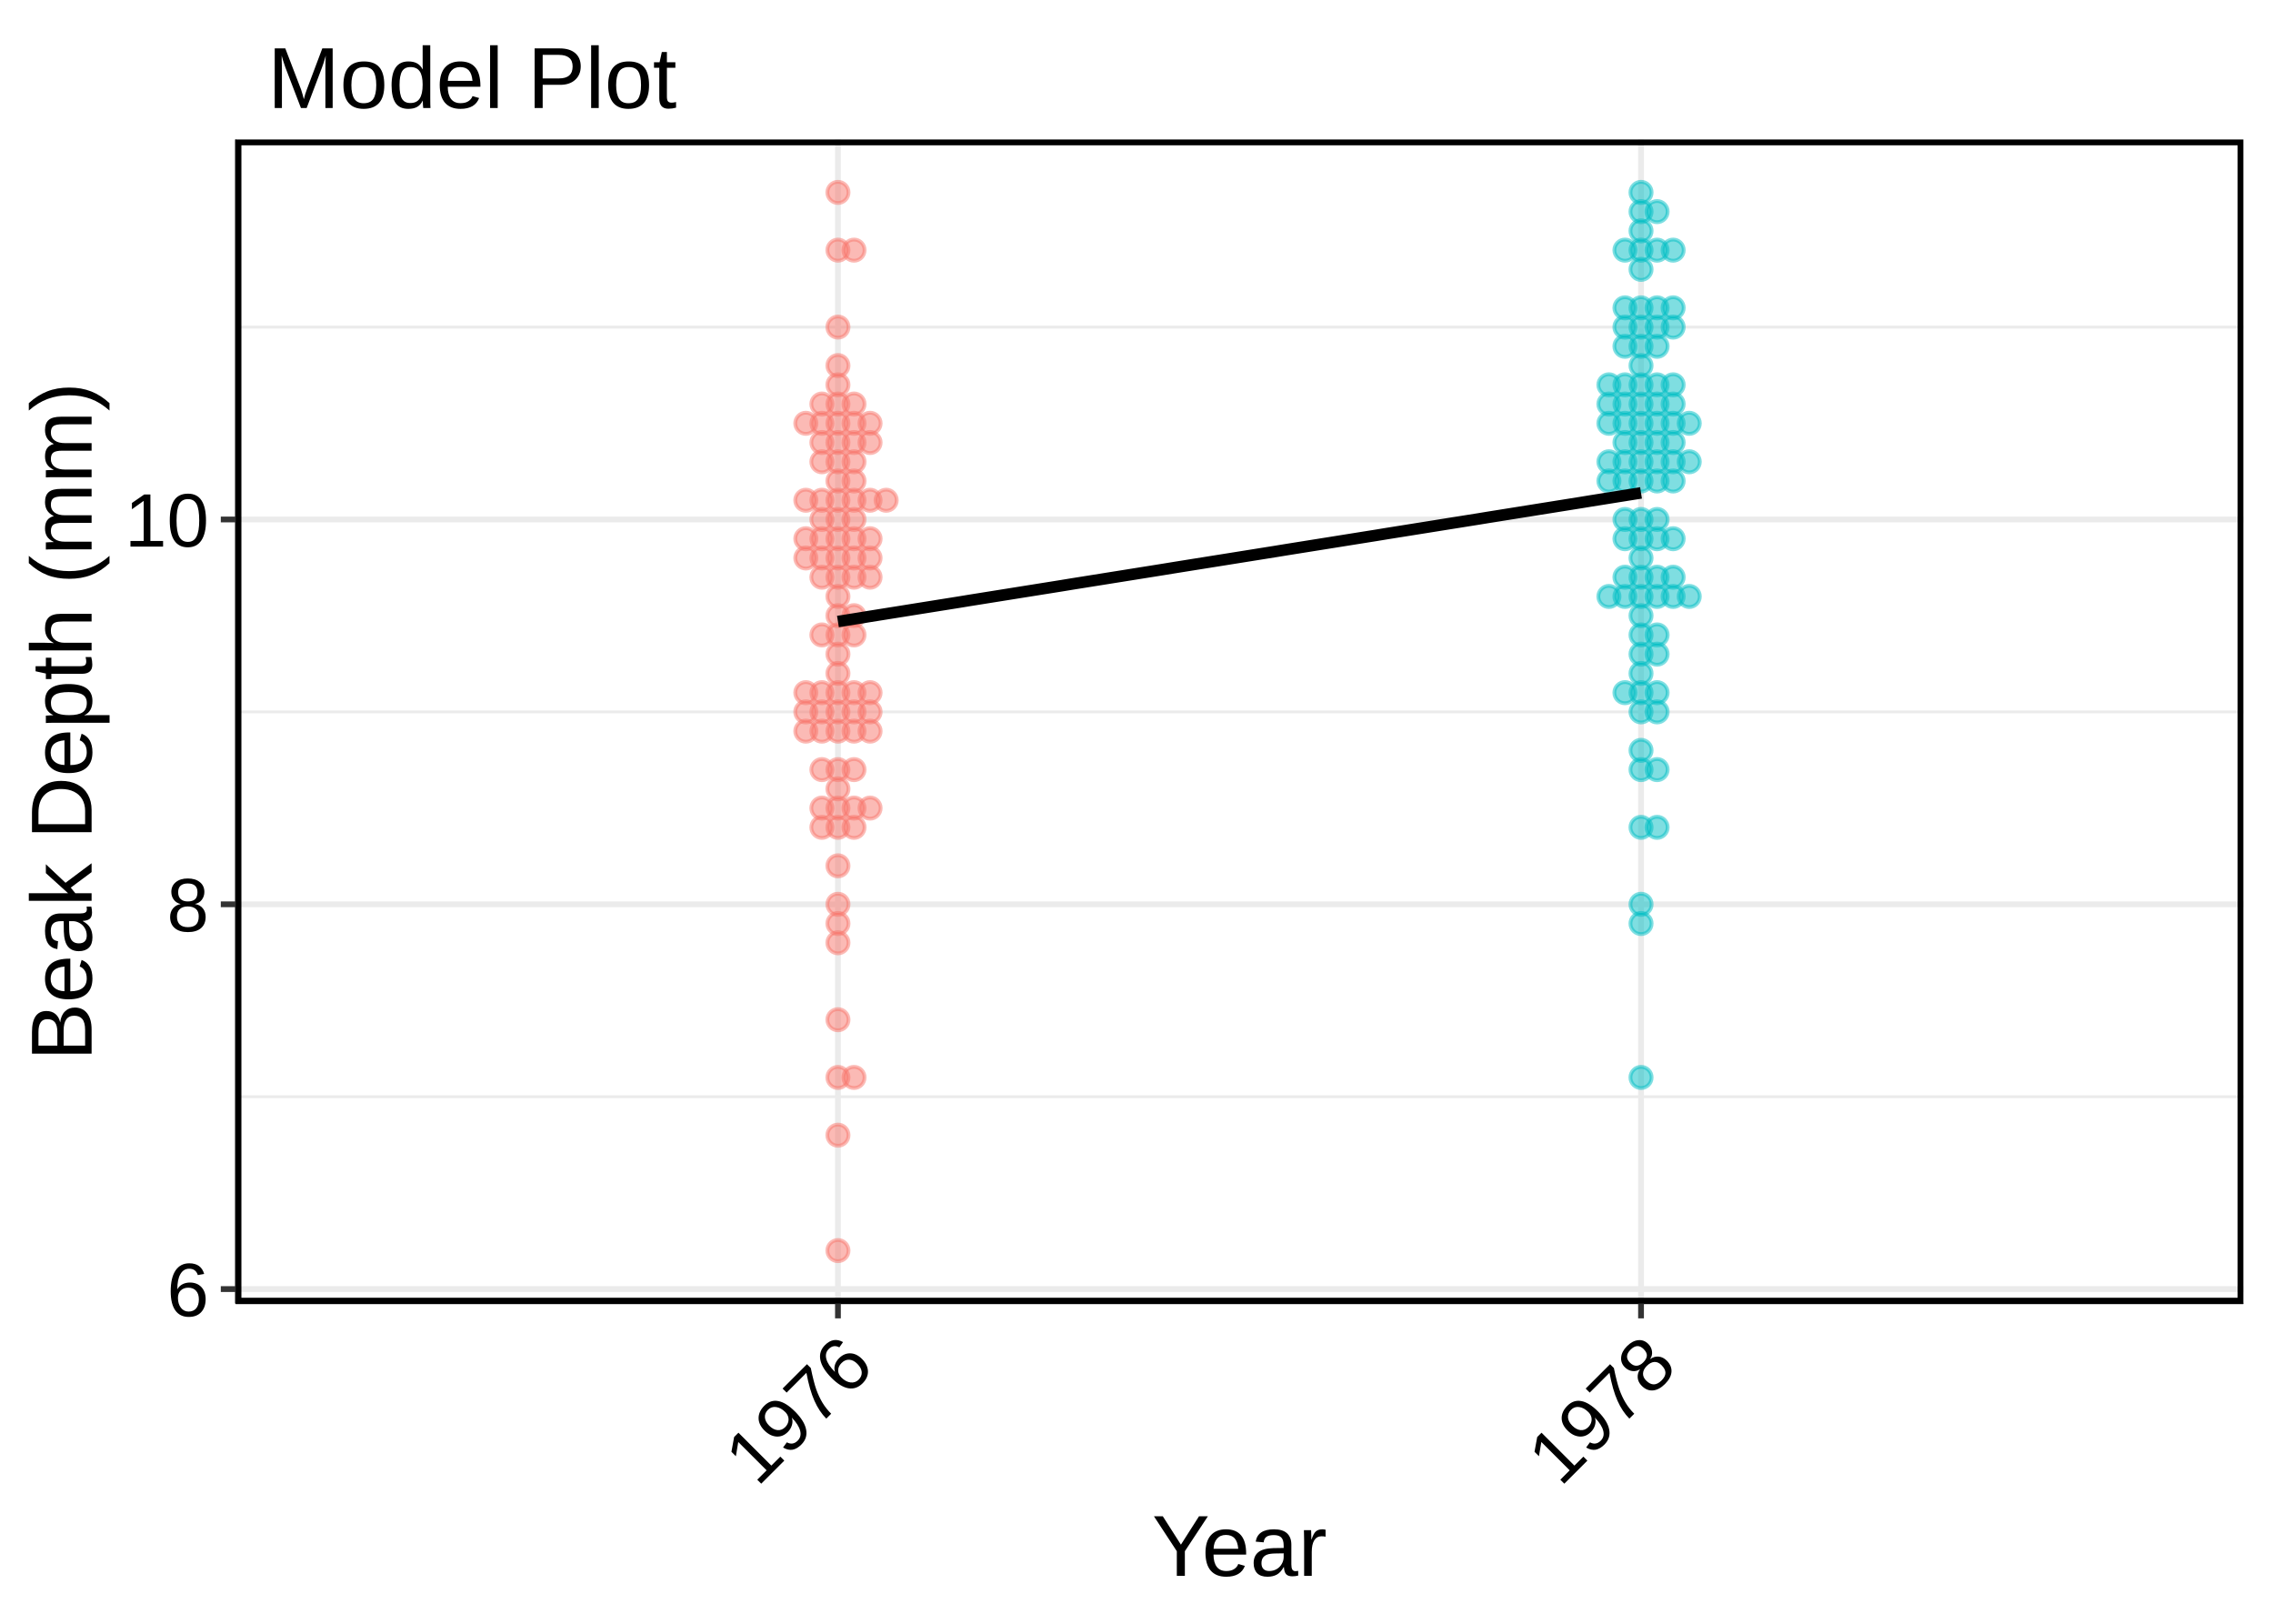
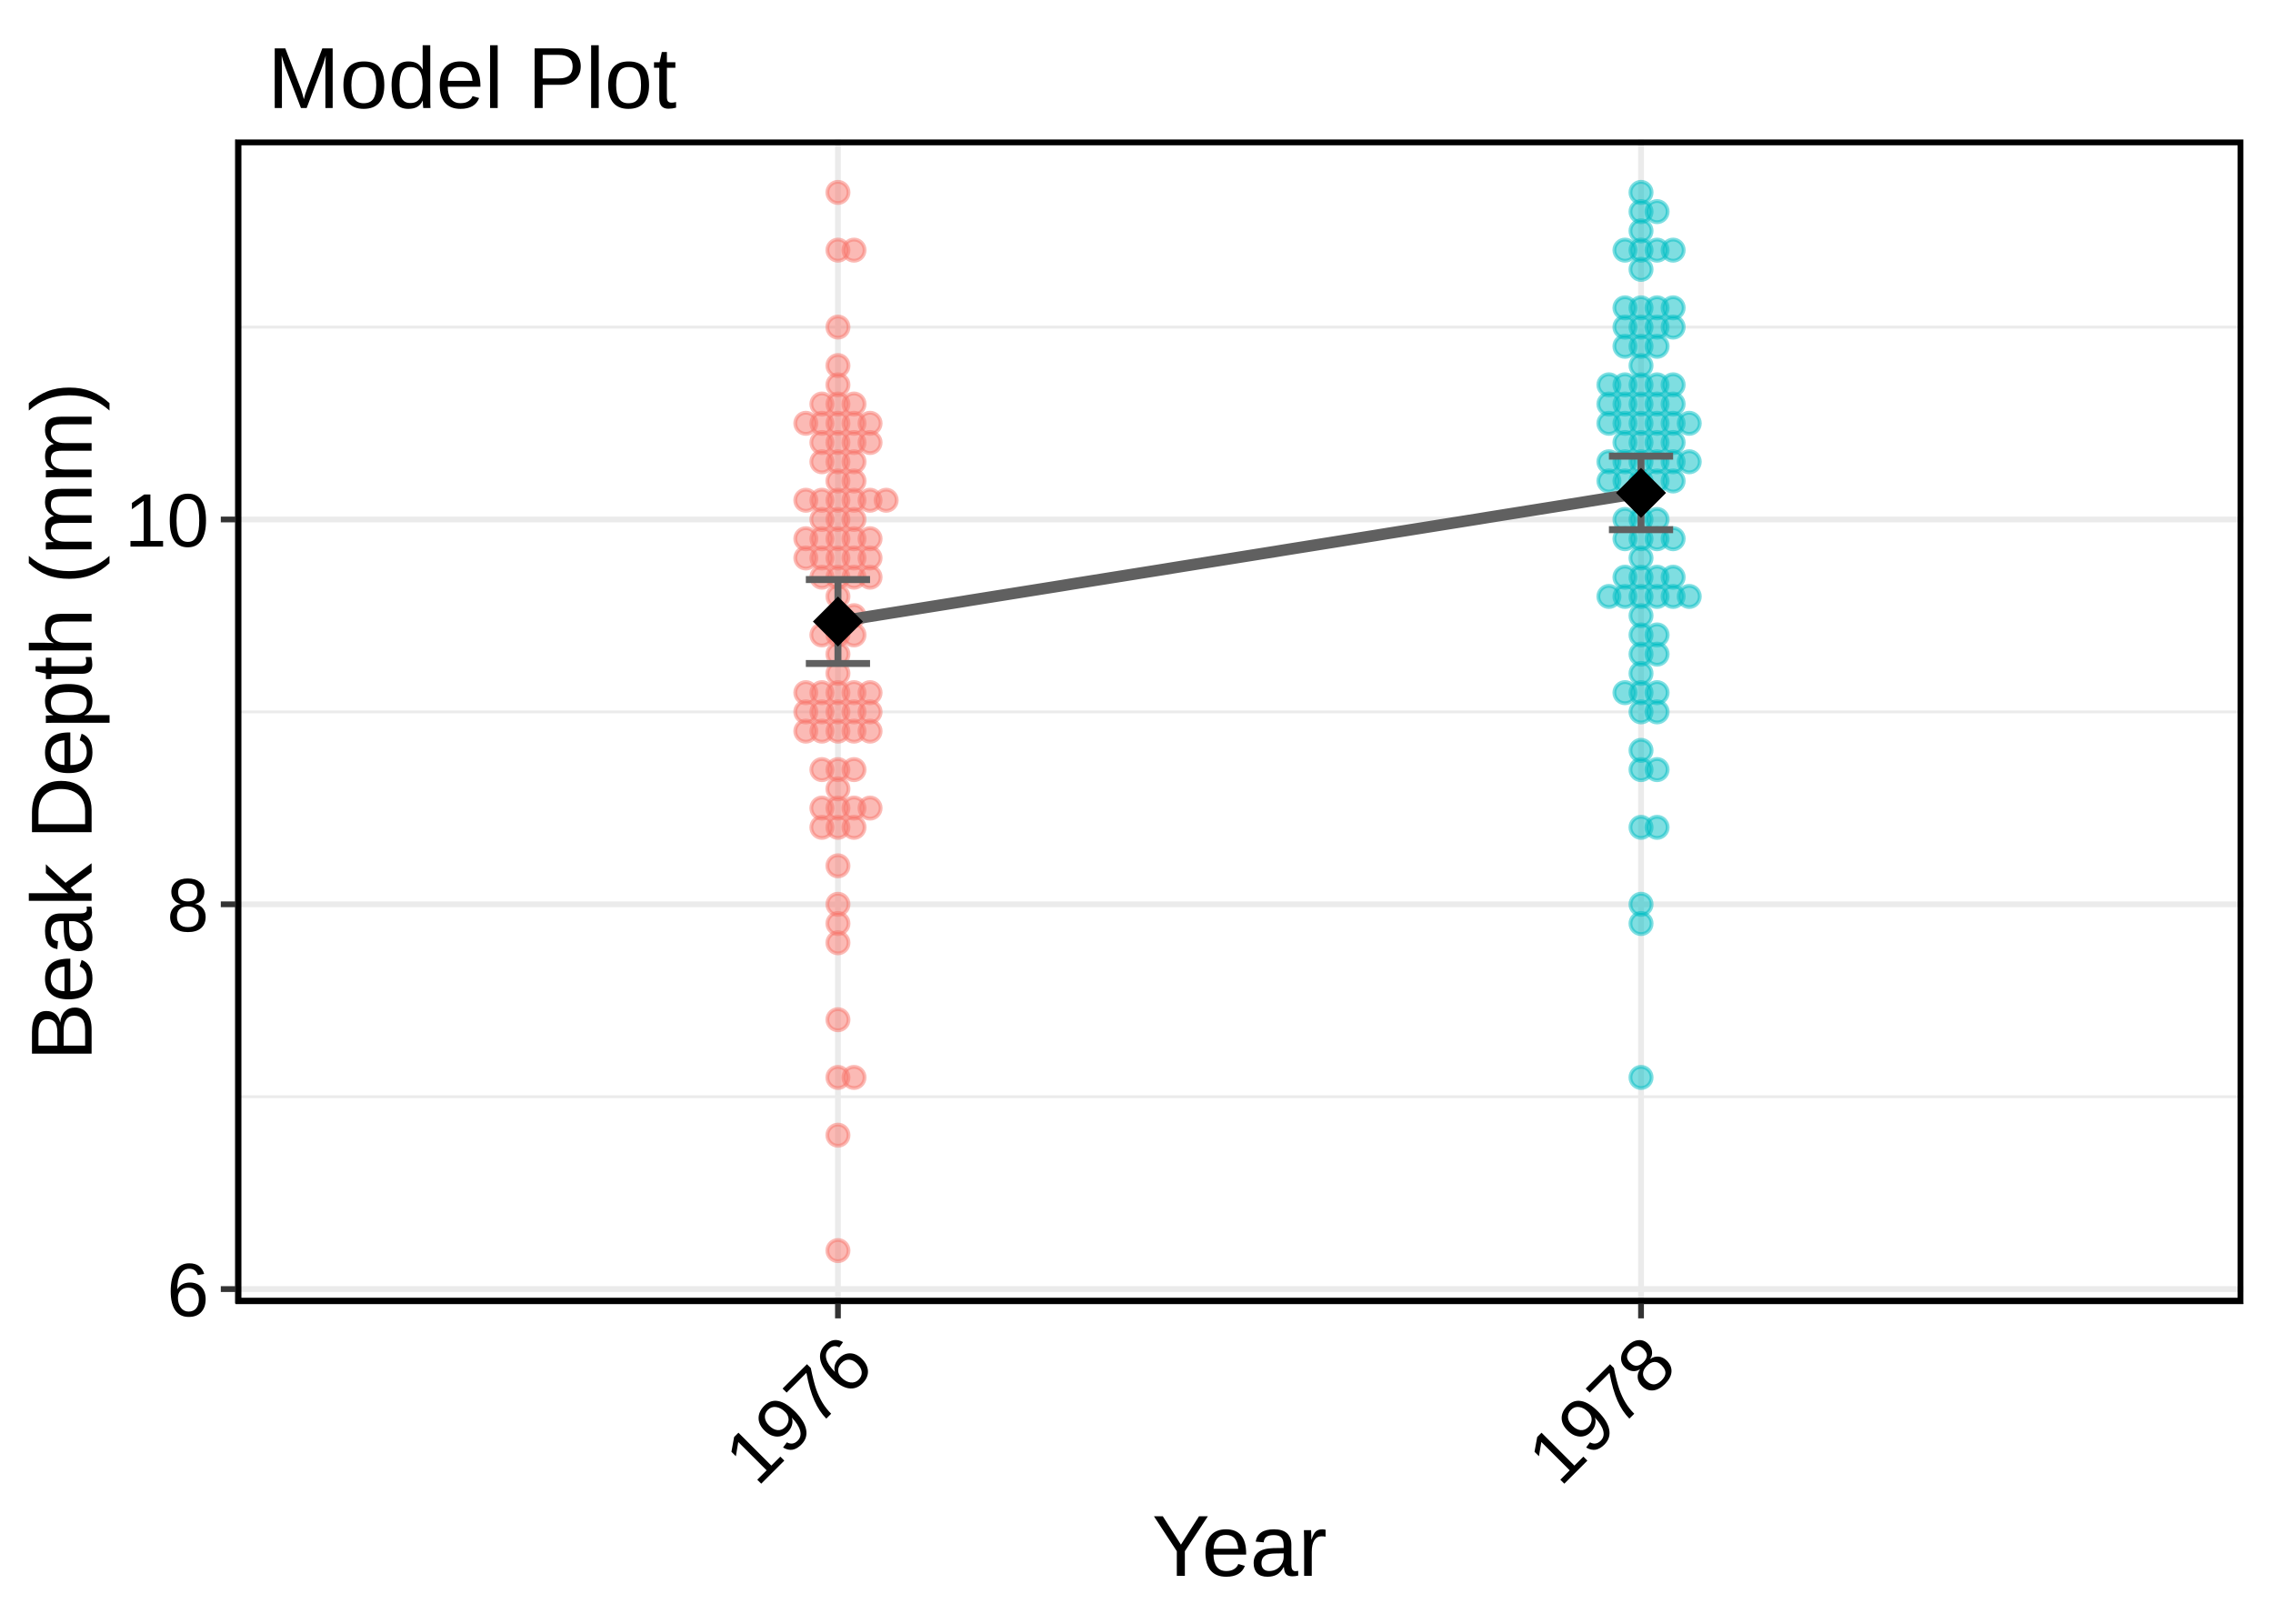
<svg xmlns="http://www.w3.org/2000/svg" class="svglite" width="504.00pt" height="360.00pt" viewBox="0 0 504.00 360.00">
  <defs>
    <style type="text/css">
    .svglite line, .svglite polyline, .svglite polygon, .svglite path, .svglite rect, .svglite circle {
      fill: none;
      stroke: #000000;
      stroke-linecap: round;
      stroke-linejoin: round;
      stroke-miterlimit: 10.00;
    }
    .svglite text {
      white-space: pre;
    }
  </style>
  </defs>
  <rect width="100%" height="100%" style="stroke: none; fill: #FFFFFF;" />
  <defs>
    <clipPath id="cpMC4wMHw1MDQuMDB8MC4wMHwzNjAuMDA=">
      <rect x="0.00" y="0.00" width="504.00" height="360.00" />
    </clipPath>
  </defs>
  <g clip-path="url(#cpMC4wMHw1MDQuMDB8MC4wMHwzNjAuMDA=)">
    <rect x="0" y="0.00" width="504.00" height="360.00" style="stroke-width: 1.28; stroke: #FFFFFF; fill: #FFFFFF;" />
  </g>
  <defs>
    <clipPath id="cpNTIuMjV8NDk3LjQyfDMwLjkzfDI4OS4wMA==">
      <rect x="52.25" y="30.93" width="445.18" height="258.07" />
    </clipPath>
  </defs>
  <g clip-path="url(#cpNTIuMjV8NDk3LjQyfDMwLjkzfDI4OS4wMA==)">
    <polyline points="52.25,243.15 497.42,243.15 " style="stroke-width: 0.64; stroke: #EBEBEB; stroke-linecap: butt;" />
    <polyline points="52.25,157.83 497.42,157.83 " style="stroke-width: 0.64; stroke: #EBEBEB; stroke-linecap: butt;" />
    <polyline points="52.25,72.52 497.42,72.52 " style="stroke-width: 0.64; stroke: #EBEBEB; stroke-linecap: butt;" />
    <polyline points="52.25,285.80 497.42,285.80 " style="stroke-width: 1.28; stroke: #EBEBEB; stroke-linecap: butt;" />
    <polyline points="52.25,200.49 497.42,200.49 " style="stroke-width: 1.28; stroke: #EBEBEB; stroke-linecap: butt;" />
    <polyline points="52.25,115.17 497.42,115.17 " style="stroke-width: 1.28; stroke: #EBEBEB; stroke-linecap: butt;" />
    <polyline points="185.80,289.00 185.80,30.93 " style="stroke-width: 1.28; stroke: #EBEBEB; stroke-linecap: butt;" />
    <polyline points="363.87,289.00 363.87,30.93 " style="stroke-width: 1.28; stroke: #EBEBEB; stroke-linecap: butt;" />
    <circle cx="185.80" cy="277.27" r="2.35" style="stroke-width: 0.85; stroke: #F8766D; stroke-opacity: 0.50; fill: #F8766D; fill-opacity: 0.50;" />
    <circle cx="185.80" cy="251.68" r="2.35" style="stroke-width: 0.85; stroke: #F8766D; stroke-opacity: 0.50; fill: #F8766D; fill-opacity: 0.50;" />
    <circle cx="185.80" cy="238.88" r="2.35" style="stroke-width: 0.85; stroke: #F8766D; stroke-opacity: 0.50; fill: #F8766D; fill-opacity: 0.50;" />
    <circle cx="189.36" cy="238.88" r="2.35" style="stroke-width: 0.85; stroke: #F8766D; stroke-opacity: 0.50; fill: #F8766D; fill-opacity: 0.50;" />
    <circle cx="185.80" cy="226.08" r="2.35" style="stroke-width: 0.85; stroke: #F8766D; stroke-opacity: 0.50; fill: #F8766D; fill-opacity: 0.50;" />
    <circle cx="185.80" cy="209.02" r="2.35" style="stroke-width: 0.85; stroke: #F8766D; stroke-opacity: 0.50; fill: #F8766D; fill-opacity: 0.50;" />
    <circle cx="185.80" cy="204.75" r="2.35" style="stroke-width: 0.85; stroke: #F8766D; stroke-opacity: 0.50; fill: #F8766D; fill-opacity: 0.50;" />
    <circle cx="185.80" cy="200.49" r="2.35" style="stroke-width: 0.85; stroke: #F8766D; stroke-opacity: 0.50; fill: #F8766D; fill-opacity: 0.50;" />
    <circle cx="185.80" cy="191.96" r="2.35" style="stroke-width: 0.85; stroke: #F8766D; stroke-opacity: 0.50; fill: #F8766D; fill-opacity: 0.50;" />
    <circle cx="185.80" cy="183.43" r="2.35" style="stroke-width: 0.85; stroke: #F8766D; stroke-opacity: 0.50; fill: #F8766D; fill-opacity: 0.50;" />
    <circle cx="189.36" cy="183.43" r="2.35" style="stroke-width: 0.85; stroke: #F8766D; stroke-opacity: 0.50; fill: #F8766D; fill-opacity: 0.50;" />
    <circle cx="182.24" cy="183.43" r="2.35" style="stroke-width: 0.85; stroke: #F8766D; stroke-opacity: 0.50; fill: #F8766D; fill-opacity: 0.50;" />
    <circle cx="185.80" cy="179.16" r="2.35" style="stroke-width: 0.85; stroke: #F8766D; stroke-opacity: 0.50; fill: #F8766D; fill-opacity: 0.50;" />
    <circle cx="189.36" cy="179.16" r="2.35" style="stroke-width: 0.85; stroke: #F8766D; stroke-opacity: 0.50; fill: #F8766D; fill-opacity: 0.50;" />
    <circle cx="182.24" cy="179.16" r="2.35" style="stroke-width: 0.85; stroke: #F8766D; stroke-opacity: 0.50; fill: #F8766D; fill-opacity: 0.50;" />
    <circle cx="192.92" cy="179.16" r="2.35" style="stroke-width: 0.85; stroke: #F8766D; stroke-opacity: 0.50; fill: #F8766D; fill-opacity: 0.50;" />
    <circle cx="185.80" cy="174.89" r="2.35" style="stroke-width: 0.85; stroke: #F8766D; stroke-opacity: 0.50; fill: #F8766D; fill-opacity: 0.50;" />
    <circle cx="185.80" cy="170.63" r="2.35" style="stroke-width: 0.85; stroke: #F8766D; stroke-opacity: 0.50; fill: #F8766D; fill-opacity: 0.50;" />
    <circle cx="189.36" cy="170.63" r="2.35" style="stroke-width: 0.85; stroke: #F8766D; stroke-opacity: 0.50; fill: #F8766D; fill-opacity: 0.50;" />
    <circle cx="182.24" cy="170.63" r="2.35" style="stroke-width: 0.85; stroke: #F8766D; stroke-opacity: 0.50; fill: #F8766D; fill-opacity: 0.50;" />
    <circle cx="185.80" cy="162.10" r="2.35" style="stroke-width: 0.85; stroke: #F8766D; stroke-opacity: 0.50; fill: #F8766D; fill-opacity: 0.50;" />
    <circle cx="189.36" cy="162.10" r="2.35" style="stroke-width: 0.85; stroke: #F8766D; stroke-opacity: 0.50; fill: #F8766D; fill-opacity: 0.50;" />
    <circle cx="182.24" cy="162.10" r="2.35" style="stroke-width: 0.85; stroke: #F8766D; stroke-opacity: 0.50; fill: #F8766D; fill-opacity: 0.50;" />
    <circle cx="192.92" cy="162.10" r="2.35" style="stroke-width: 0.85; stroke: #F8766D; stroke-opacity: 0.50; fill: #F8766D; fill-opacity: 0.50;" />
    <circle cx="178.68" cy="162.10" r="2.35" style="stroke-width: 0.85; stroke: #F8766D; stroke-opacity: 0.50; fill: #F8766D; fill-opacity: 0.50;" />
    <circle cx="185.80" cy="157.83" r="2.35" style="stroke-width: 0.85; stroke: #F8766D; stroke-opacity: 0.50; fill: #F8766D; fill-opacity: 0.50;" />
    <circle cx="189.36" cy="157.83" r="2.35" style="stroke-width: 0.85; stroke: #F8766D; stroke-opacity: 0.50; fill: #F8766D; fill-opacity: 0.50;" />
    <circle cx="182.24" cy="157.83" r="2.35" style="stroke-width: 0.85; stroke: #F8766D; stroke-opacity: 0.50; fill: #F8766D; fill-opacity: 0.50;" />
    <circle cx="192.92" cy="157.83" r="2.35" style="stroke-width: 0.85; stroke: #F8766D; stroke-opacity: 0.50; fill: #F8766D; fill-opacity: 0.50;" />
    <circle cx="178.68" cy="157.83" r="2.35" style="stroke-width: 0.85; stroke: #F8766D; stroke-opacity: 0.50; fill: #F8766D; fill-opacity: 0.50;" />
    <circle cx="185.80" cy="153.57" r="2.35" style="stroke-width: 0.85; stroke: #F8766D; stroke-opacity: 0.50; fill: #F8766D; fill-opacity: 0.50;" />
    <circle cx="189.36" cy="153.57" r="2.35" style="stroke-width: 0.85; stroke: #F8766D; stroke-opacity: 0.50; fill: #F8766D; fill-opacity: 0.50;" />
    <circle cx="182.24" cy="153.57" r="2.35" style="stroke-width: 0.85; stroke: #F8766D; stroke-opacity: 0.50; fill: #F8766D; fill-opacity: 0.50;" />
    <circle cx="192.92" cy="153.57" r="2.35" style="stroke-width: 0.85; stroke: #F8766D; stroke-opacity: 0.50; fill: #F8766D; fill-opacity: 0.50;" />
    <circle cx="178.68" cy="153.57" r="2.35" style="stroke-width: 0.85; stroke: #F8766D; stroke-opacity: 0.50; fill: #F8766D; fill-opacity: 0.50;" />
    <circle cx="185.80" cy="149.30" r="2.35" style="stroke-width: 0.85; stroke: #F8766D; stroke-opacity: 0.50; fill: #F8766D; fill-opacity: 0.50;" />
    <circle cx="185.80" cy="145.03" r="2.35" style="stroke-width: 0.85; stroke: #F8766D; stroke-opacity: 0.50; fill: #F8766D; fill-opacity: 0.50;" />
    <circle cx="185.80" cy="140.77" r="2.35" style="stroke-width: 0.85; stroke: #F8766D; stroke-opacity: 0.50; fill: #F8766D; fill-opacity: 0.50;" />
    <circle cx="189.36" cy="140.77" r="2.35" style="stroke-width: 0.85; stroke: #F8766D; stroke-opacity: 0.50; fill: #F8766D; fill-opacity: 0.50;" />
    <circle cx="182.24" cy="140.77" r="2.35" style="stroke-width: 0.85; stroke: #F8766D; stroke-opacity: 0.50; fill: #F8766D; fill-opacity: 0.50;" />
    <circle cx="185.80" cy="136.50" r="2.35" style="stroke-width: 0.85; stroke: #F8766D; stroke-opacity: 0.50; fill: #F8766D; fill-opacity: 0.50;" />
    <circle cx="189.36" cy="136.50" r="2.35" style="stroke-width: 0.85; stroke: #F8766D; stroke-opacity: 0.50; fill: #F8766D; fill-opacity: 0.50;" />
    <circle cx="185.80" cy="132.24" r="2.35" style="stroke-width: 0.85; stroke: #F8766D; stroke-opacity: 0.50; fill: #F8766D; fill-opacity: 0.50;" />
    <circle cx="185.80" cy="127.97" r="2.35" style="stroke-width: 0.85; stroke: #F8766D; stroke-opacity: 0.50; fill: #F8766D; fill-opacity: 0.50;" />
    <circle cx="189.36" cy="127.97" r="2.35" style="stroke-width: 0.85; stroke: #F8766D; stroke-opacity: 0.50; fill: #F8766D; fill-opacity: 0.50;" />
    <circle cx="182.24" cy="127.97" r="2.35" style="stroke-width: 0.85; stroke: #F8766D; stroke-opacity: 0.50; fill: #F8766D; fill-opacity: 0.50;" />
    <circle cx="192.92" cy="127.97" r="2.35" style="stroke-width: 0.85; stroke: #F8766D; stroke-opacity: 0.50; fill: #F8766D; fill-opacity: 0.50;" />
    <circle cx="185.80" cy="123.71" r="2.35" style="stroke-width: 0.85; stroke: #F8766D; stroke-opacity: 0.50; fill: #F8766D; fill-opacity: 0.50;" />
    <circle cx="189.36" cy="123.71" r="2.35" style="stroke-width: 0.85; stroke: #F8766D; stroke-opacity: 0.50; fill: #F8766D; fill-opacity: 0.50;" />
    <circle cx="182.24" cy="123.71" r="2.35" style="stroke-width: 0.85; stroke: #F8766D; stroke-opacity: 0.50; fill: #F8766D; fill-opacity: 0.50;" />
    <circle cx="192.92" cy="123.71" r="2.35" style="stroke-width: 0.85; stroke: #F8766D; stroke-opacity: 0.50; fill: #F8766D; fill-opacity: 0.50;" />
    <circle cx="178.68" cy="123.71" r="2.35" style="stroke-width: 0.85; stroke: #F8766D; stroke-opacity: 0.50; fill: #F8766D; fill-opacity: 0.50;" />
    <circle cx="185.80" cy="119.44" r="2.35" style="stroke-width: 0.85; stroke: #F8766D; stroke-opacity: 0.50; fill: #F8766D; fill-opacity: 0.50;" />
    <circle cx="189.36" cy="119.44" r="2.35" style="stroke-width: 0.85; stroke: #F8766D; stroke-opacity: 0.50; fill: #F8766D; fill-opacity: 0.50;" />
    <circle cx="182.24" cy="119.44" r="2.35" style="stroke-width: 0.85; stroke: #F8766D; stroke-opacity: 0.50; fill: #F8766D; fill-opacity: 0.50;" />
    <circle cx="192.92" cy="119.44" r="2.35" style="stroke-width: 0.85; stroke: #F8766D; stroke-opacity: 0.50; fill: #F8766D; fill-opacity: 0.50;" />
    <circle cx="178.68" cy="119.44" r="2.35" style="stroke-width: 0.85; stroke: #F8766D; stroke-opacity: 0.50; fill: #F8766D; fill-opacity: 0.50;" />
    <circle cx="185.80" cy="115.17" r="2.35" style="stroke-width: 0.85; stroke: #F8766D; stroke-opacity: 0.50; fill: #F8766D; fill-opacity: 0.50;" />
    <circle cx="189.36" cy="115.17" r="2.35" style="stroke-width: 0.85; stroke: #F8766D; stroke-opacity: 0.50; fill: #F8766D; fill-opacity: 0.50;" />
    <circle cx="182.24" cy="115.17" r="2.35" style="stroke-width: 0.85; stroke: #F8766D; stroke-opacity: 0.50; fill: #F8766D; fill-opacity: 0.50;" />
    <circle cx="185.80" cy="110.91" r="2.35" style="stroke-width: 0.85; stroke: #F8766D; stroke-opacity: 0.50; fill: #F8766D; fill-opacity: 0.50;" />
    <circle cx="189.36" cy="110.91" r="2.35" style="stroke-width: 0.85; stroke: #F8766D; stroke-opacity: 0.50; fill: #F8766D; fill-opacity: 0.50;" />
    <circle cx="182.24" cy="110.91" r="2.35" style="stroke-width: 0.85; stroke: #F8766D; stroke-opacity: 0.50; fill: #F8766D; fill-opacity: 0.50;" />
    <circle cx="192.92" cy="110.91" r="2.35" style="stroke-width: 0.85; stroke: #F8766D; stroke-opacity: 0.50; fill: #F8766D; fill-opacity: 0.50;" />
    <circle cx="178.68" cy="110.91" r="2.35" style="stroke-width: 0.85; stroke: #F8766D; stroke-opacity: 0.50; fill: #F8766D; fill-opacity: 0.50;" />
    <circle cx="196.49" cy="110.91" r="2.35" style="stroke-width: 0.85; stroke: #F8766D; stroke-opacity: 0.50; fill: #F8766D; fill-opacity: 0.50;" />
    <circle cx="185.80" cy="106.64" r="2.35" style="stroke-width: 0.85; stroke: #F8766D; stroke-opacity: 0.50; fill: #F8766D; fill-opacity: 0.50;" />
    <circle cx="189.36" cy="106.64" r="2.35" style="stroke-width: 0.85; stroke: #F8766D; stroke-opacity: 0.50; fill: #F8766D; fill-opacity: 0.50;" />
    <circle cx="185.80" cy="102.38" r="2.35" style="stroke-width: 0.85; stroke: #F8766D; stroke-opacity: 0.50; fill: #F8766D; fill-opacity: 0.50;" />
    <circle cx="189.36" cy="102.38" r="2.35" style="stroke-width: 0.85; stroke: #F8766D; stroke-opacity: 0.50; fill: #F8766D; fill-opacity: 0.50;" />
    <circle cx="182.24" cy="102.38" r="2.35" style="stroke-width: 0.85; stroke: #F8766D; stroke-opacity: 0.50; fill: #F8766D; fill-opacity: 0.50;" />
    <circle cx="185.80" cy="98.11" r="2.35" style="stroke-width: 0.85; stroke: #F8766D; stroke-opacity: 0.50; fill: #F8766D; fill-opacity: 0.50;" />
    <circle cx="189.36" cy="98.11" r="2.35" style="stroke-width: 0.85; stroke: #F8766D; stroke-opacity: 0.50; fill: #F8766D; fill-opacity: 0.50;" />
    <circle cx="182.24" cy="98.11" r="2.35" style="stroke-width: 0.85; stroke: #F8766D; stroke-opacity: 0.50; fill: #F8766D; fill-opacity: 0.50;" />
    <circle cx="192.92" cy="98.11" r="2.35" style="stroke-width: 0.85; stroke: #F8766D; stroke-opacity: 0.50; fill: #F8766D; fill-opacity: 0.50;" />
    <circle cx="185.80" cy="93.85" r="2.35" style="stroke-width: 0.85; stroke: #F8766D; stroke-opacity: 0.50; fill: #F8766D; fill-opacity: 0.50;" />
    <circle cx="189.36" cy="93.85" r="2.35" style="stroke-width: 0.85; stroke: #F8766D; stroke-opacity: 0.50; fill: #F8766D; fill-opacity: 0.50;" />
    <circle cx="182.24" cy="93.85" r="2.35" style="stroke-width: 0.85; stroke: #F8766D; stroke-opacity: 0.50; fill: #F8766D; fill-opacity: 0.50;" />
    <circle cx="192.92" cy="93.85" r="2.35" style="stroke-width: 0.85; stroke: #F8766D; stroke-opacity: 0.50; fill: #F8766D; fill-opacity: 0.50;" />
    <circle cx="178.68" cy="93.85" r="2.35" style="stroke-width: 0.85; stroke: #F8766D; stroke-opacity: 0.50; fill: #F8766D; fill-opacity: 0.50;" />
    <circle cx="185.80" cy="89.58" r="2.35" style="stroke-width: 0.85; stroke: #F8766D; stroke-opacity: 0.50; fill: #F8766D; fill-opacity: 0.50;" />
    <circle cx="189.36" cy="89.58" r="2.35" style="stroke-width: 0.85; stroke: #F8766D; stroke-opacity: 0.50; fill: #F8766D; fill-opacity: 0.50;" />
    <circle cx="182.24" cy="89.58" r="2.35" style="stroke-width: 0.85; stroke: #F8766D; stroke-opacity: 0.50; fill: #F8766D; fill-opacity: 0.50;" />
    <circle cx="185.80" cy="85.32" r="2.35" style="stroke-width: 0.85; stroke: #F8766D; stroke-opacity: 0.50; fill: #F8766D; fill-opacity: 0.50;" />
    <circle cx="185.80" cy="81.05" r="2.35" style="stroke-width: 0.85; stroke: #F8766D; stroke-opacity: 0.50; fill: #F8766D; fill-opacity: 0.50;" />
    <circle cx="185.80" cy="72.52" r="2.35" style="stroke-width: 0.85; stroke: #F8766D; stroke-opacity: 0.50; fill: #F8766D; fill-opacity: 0.50;" />
    <circle cx="185.80" cy="55.46" r="2.35" style="stroke-width: 0.85; stroke: #F8766D; stroke-opacity: 0.50; fill: #F8766D; fill-opacity: 0.50;" />
    <circle cx="189.36" cy="55.46" r="2.35" style="stroke-width: 0.85; stroke: #F8766D; stroke-opacity: 0.50; fill: #F8766D; fill-opacity: 0.50;" />
    <circle cx="185.80" cy="42.66" r="2.35" style="stroke-width: 0.85; stroke: #F8766D; stroke-opacity: 0.50; fill: #F8766D; fill-opacity: 0.50;" />
    <circle cx="363.87" cy="238.88" r="2.35" style="stroke-width: 0.85; stroke: #00BFC4; stroke-opacity: 0.50; fill: #00BFC4; fill-opacity: 0.50;" />
    <circle cx="363.87" cy="204.75" r="2.35" style="stroke-width: 0.85; stroke: #00BFC4; stroke-opacity: 0.50; fill: #00BFC4; fill-opacity: 0.50;" />
    <circle cx="363.87" cy="200.49" r="2.35" style="stroke-width: 0.85; stroke: #00BFC4; stroke-opacity: 0.50; fill: #00BFC4; fill-opacity: 0.50;" />
    <circle cx="363.87" cy="183.43" r="2.35" style="stroke-width: 0.85; stroke: #00BFC4; stroke-opacity: 0.50; fill: #00BFC4; fill-opacity: 0.50;" />
    <circle cx="367.43" cy="183.43" r="2.35" style="stroke-width: 0.85; stroke: #00BFC4; stroke-opacity: 0.50; fill: #00BFC4; fill-opacity: 0.50;" />
    <circle cx="363.87" cy="170.63" r="2.35" style="stroke-width: 0.85; stroke: #00BFC4; stroke-opacity: 0.50; fill: #00BFC4; fill-opacity: 0.50;" />
    <circle cx="367.43" cy="170.63" r="2.35" style="stroke-width: 0.85; stroke: #00BFC4; stroke-opacity: 0.50; fill: #00BFC4; fill-opacity: 0.50;" />
    <circle cx="363.87" cy="166.36" r="2.35" style="stroke-width: 0.85; stroke: #00BFC4; stroke-opacity: 0.50; fill: #00BFC4; fill-opacity: 0.50;" />
    <circle cx="363.87" cy="157.83" r="2.35" style="stroke-width: 0.85; stroke: #00BFC4; stroke-opacity: 0.50; fill: #00BFC4; fill-opacity: 0.50;" />
    <circle cx="367.43" cy="157.83" r="2.35" style="stroke-width: 0.85; stroke: #00BFC4; stroke-opacity: 0.50; fill: #00BFC4; fill-opacity: 0.50;" />
    <circle cx="363.87" cy="153.57" r="2.35" style="stroke-width: 0.85; stroke: #00BFC4; stroke-opacity: 0.50; fill: #00BFC4; fill-opacity: 0.50;" />
    <circle cx="367.43" cy="153.57" r="2.35" style="stroke-width: 0.85; stroke: #00BFC4; stroke-opacity: 0.50; fill: #00BFC4; fill-opacity: 0.50;" />
    <circle cx="360.31" cy="153.57" r="2.35" style="stroke-width: 0.85; stroke: #00BFC4; stroke-opacity: 0.50; fill: #00BFC4; fill-opacity: 0.50;" />
    <circle cx="363.87" cy="149.30" r="2.35" style="stroke-width: 0.85; stroke: #00BFC4; stroke-opacity: 0.50; fill: #00BFC4; fill-opacity: 0.50;" />
    <circle cx="363.87" cy="145.03" r="2.35" style="stroke-width: 0.85; stroke: #00BFC4; stroke-opacity: 0.50; fill: #00BFC4; fill-opacity: 0.50;" />
    <circle cx="367.43" cy="145.03" r="2.35" style="stroke-width: 0.85; stroke: #00BFC4; stroke-opacity: 0.50; fill: #00BFC4; fill-opacity: 0.50;" />
    <circle cx="363.87" cy="140.77" r="2.35" style="stroke-width: 0.85; stroke: #00BFC4; stroke-opacity: 0.50; fill: #00BFC4; fill-opacity: 0.50;" />
    <circle cx="367.43" cy="140.77" r="2.35" style="stroke-width: 0.85; stroke: #00BFC4; stroke-opacity: 0.50; fill: #00BFC4; fill-opacity: 0.50;" />
    <circle cx="363.87" cy="136.50" r="2.35" style="stroke-width: 0.85; stroke: #00BFC4; stroke-opacity: 0.50; fill: #00BFC4; fill-opacity: 0.50;" />
    <circle cx="363.87" cy="132.24" r="2.35" style="stroke-width: 0.85; stroke: #00BFC4; stroke-opacity: 0.50; fill: #00BFC4; fill-opacity: 0.50;" />
    <circle cx="367.43" cy="132.24" r="2.35" style="stroke-width: 0.85; stroke: #00BFC4; stroke-opacity: 0.50; fill: #00BFC4; fill-opacity: 0.50;" />
    <circle cx="360.31" cy="132.24" r="2.35" style="stroke-width: 0.85; stroke: #00BFC4; stroke-opacity: 0.50; fill: #00BFC4; fill-opacity: 0.50;" />
    <circle cx="370.99" cy="132.24" r="2.35" style="stroke-width: 0.85; stroke: #00BFC4; stroke-opacity: 0.50; fill: #00BFC4; fill-opacity: 0.50;" />
    <circle cx="356.75" cy="132.24" r="2.35" style="stroke-width: 0.85; stroke: #00BFC4; stroke-opacity: 0.50; fill: #00BFC4; fill-opacity: 0.50;" />
    <circle cx="374.56" cy="132.24" r="2.35" style="stroke-width: 0.85; stroke: #00BFC4; stroke-opacity: 0.50; fill: #00BFC4; fill-opacity: 0.50;" />
    <circle cx="363.87" cy="127.97" r="2.35" style="stroke-width: 0.85; stroke: #00BFC4; stroke-opacity: 0.50; fill: #00BFC4; fill-opacity: 0.50;" />
    <circle cx="367.43" cy="127.97" r="2.35" style="stroke-width: 0.85; stroke: #00BFC4; stroke-opacity: 0.50; fill: #00BFC4; fill-opacity: 0.50;" />
    <circle cx="360.31" cy="127.97" r="2.35" style="stroke-width: 0.85; stroke: #00BFC4; stroke-opacity: 0.50; fill: #00BFC4; fill-opacity: 0.50;" />
    <circle cx="370.99" cy="127.97" r="2.35" style="stroke-width: 0.85; stroke: #00BFC4; stroke-opacity: 0.50; fill: #00BFC4; fill-opacity: 0.50;" />
    <circle cx="363.87" cy="123.71" r="2.35" style="stroke-width: 0.85; stroke: #00BFC4; stroke-opacity: 0.50; fill: #00BFC4; fill-opacity: 0.50;" />
    <circle cx="363.87" cy="119.44" r="2.35" style="stroke-width: 0.85; stroke: #00BFC4; stroke-opacity: 0.50; fill: #00BFC4; fill-opacity: 0.50;" />
    <circle cx="367.43" cy="119.44" r="2.35" style="stroke-width: 0.85; stroke: #00BFC4; stroke-opacity: 0.50; fill: #00BFC4; fill-opacity: 0.50;" />
    <circle cx="360.31" cy="119.44" r="2.35" style="stroke-width: 0.85; stroke: #00BFC4; stroke-opacity: 0.50; fill: #00BFC4; fill-opacity: 0.50;" />
    <circle cx="370.99" cy="119.44" r="2.35" style="stroke-width: 0.85; stroke: #00BFC4; stroke-opacity: 0.50; fill: #00BFC4; fill-opacity: 0.50;" />
    <circle cx="363.87" cy="115.17" r="2.35" style="stroke-width: 0.85; stroke: #00BFC4; stroke-opacity: 0.50; fill: #00BFC4; fill-opacity: 0.50;" />
    <circle cx="367.43" cy="115.17" r="2.35" style="stroke-width: 0.85; stroke: #00BFC4; stroke-opacity: 0.50; fill: #00BFC4; fill-opacity: 0.50;" />
    <circle cx="360.31" cy="115.17" r="2.35" style="stroke-width: 0.85; stroke: #00BFC4; stroke-opacity: 0.50; fill: #00BFC4; fill-opacity: 0.50;" />
    <circle cx="363.87" cy="106.64" r="2.35" style="stroke-width: 0.85; stroke: #00BFC4; stroke-opacity: 0.50; fill: #00BFC4; fill-opacity: 0.50;" />
    <circle cx="367.43" cy="106.64" r="2.35" style="stroke-width: 0.85; stroke: #00BFC4; stroke-opacity: 0.50; fill: #00BFC4; fill-opacity: 0.50;" />
    <circle cx="360.31" cy="106.64" r="2.35" style="stroke-width: 0.85; stroke: #00BFC4; stroke-opacity: 0.50; fill: #00BFC4; fill-opacity: 0.50;" />
    <circle cx="370.99" cy="106.64" r="2.35" style="stroke-width: 0.85; stroke: #00BFC4; stroke-opacity: 0.50; fill: #00BFC4; fill-opacity: 0.50;" />
    <circle cx="356.75" cy="106.64" r="2.35" style="stroke-width: 0.85; stroke: #00BFC4; stroke-opacity: 0.50; fill: #00BFC4; fill-opacity: 0.50;" />
    <circle cx="363.87" cy="102.38" r="2.35" style="stroke-width: 0.85; stroke: #00BFC4; stroke-opacity: 0.50; fill: #00BFC4; fill-opacity: 0.50;" />
    <circle cx="367.43" cy="102.38" r="2.35" style="stroke-width: 0.85; stroke: #00BFC4; stroke-opacity: 0.50; fill: #00BFC4; fill-opacity: 0.50;" />
    <circle cx="360.31" cy="102.38" r="2.35" style="stroke-width: 0.85; stroke: #00BFC4; stroke-opacity: 0.50; fill: #00BFC4; fill-opacity: 0.50;" />
    <circle cx="370.99" cy="102.38" r="2.35" style="stroke-width: 0.85; stroke: #00BFC4; stroke-opacity: 0.50; fill: #00BFC4; fill-opacity: 0.50;" />
    <circle cx="356.75" cy="102.38" r="2.35" style="stroke-width: 0.85; stroke: #00BFC4; stroke-opacity: 0.50; fill: #00BFC4; fill-opacity: 0.50;" />
    <circle cx="374.56" cy="102.38" r="2.35" style="stroke-width: 0.85; stroke: #00BFC4; stroke-opacity: 0.50; fill: #00BFC4; fill-opacity: 0.50;" />
    <circle cx="363.87" cy="98.11" r="2.35" style="stroke-width: 0.85; stroke: #00BFC4; stroke-opacity: 0.50; fill: #00BFC4; fill-opacity: 0.50;" />
    <circle cx="367.43" cy="98.11" r="2.35" style="stroke-width: 0.85; stroke: #00BFC4; stroke-opacity: 0.50; fill: #00BFC4; fill-opacity: 0.50;" />
    <circle cx="360.31" cy="98.11" r="2.35" style="stroke-width: 0.85; stroke: #00BFC4; stroke-opacity: 0.50; fill: #00BFC4; fill-opacity: 0.50;" />
    <circle cx="370.99" cy="98.11" r="2.35" style="stroke-width: 0.85; stroke: #00BFC4; stroke-opacity: 0.50; fill: #00BFC4; fill-opacity: 0.50;" />
    <circle cx="363.87" cy="93.85" r="2.35" style="stroke-width: 0.85; stroke: #00BFC4; stroke-opacity: 0.50; fill: #00BFC4; fill-opacity: 0.50;" />
    <circle cx="367.43" cy="93.85" r="2.35" style="stroke-width: 0.85; stroke: #00BFC4; stroke-opacity: 0.50; fill: #00BFC4; fill-opacity: 0.50;" />
    <circle cx="360.31" cy="93.85" r="2.35" style="stroke-width: 0.85; stroke: #00BFC4; stroke-opacity: 0.50; fill: #00BFC4; fill-opacity: 0.50;" />
    <circle cx="370.99" cy="93.85" r="2.35" style="stroke-width: 0.85; stroke: #00BFC4; stroke-opacity: 0.50; fill: #00BFC4; fill-opacity: 0.50;" />
    <circle cx="356.75" cy="93.85" r="2.35" style="stroke-width: 0.85; stroke: #00BFC4; stroke-opacity: 0.50; fill: #00BFC4; fill-opacity: 0.50;" />
    <circle cx="374.56" cy="93.85" r="2.35" style="stroke-width: 0.85; stroke: #00BFC4; stroke-opacity: 0.50; fill: #00BFC4; fill-opacity: 0.50;" />
    <circle cx="363.87" cy="89.58" r="2.35" style="stroke-width: 0.85; stroke: #00BFC4; stroke-opacity: 0.50; fill: #00BFC4; fill-opacity: 0.50;" />
    <circle cx="367.43" cy="89.58" r="2.35" style="stroke-width: 0.85; stroke: #00BFC4; stroke-opacity: 0.50; fill: #00BFC4; fill-opacity: 0.50;" />
    <circle cx="360.31" cy="89.58" r="2.35" style="stroke-width: 0.85; stroke: #00BFC4; stroke-opacity: 0.50; fill: #00BFC4; fill-opacity: 0.50;" />
    <circle cx="370.99" cy="89.58" r="2.35" style="stroke-width: 0.85; stroke: #00BFC4; stroke-opacity: 0.50; fill: #00BFC4; fill-opacity: 0.50;" />
    <circle cx="356.75" cy="89.58" r="2.35" style="stroke-width: 0.85; stroke: #00BFC4; stroke-opacity: 0.50; fill: #00BFC4; fill-opacity: 0.50;" />
    <circle cx="363.87" cy="85.32" r="2.35" style="stroke-width: 0.85; stroke: #00BFC4; stroke-opacity: 0.50; fill: #00BFC4; fill-opacity: 0.50;" />
    <circle cx="367.43" cy="85.32" r="2.35" style="stroke-width: 0.85; stroke: #00BFC4; stroke-opacity: 0.50; fill: #00BFC4; fill-opacity: 0.50;" />
    <circle cx="360.31" cy="85.32" r="2.35" style="stroke-width: 0.85; stroke: #00BFC4; stroke-opacity: 0.50; fill: #00BFC4; fill-opacity: 0.50;" />
    <circle cx="370.99" cy="85.32" r="2.35" style="stroke-width: 0.85; stroke: #00BFC4; stroke-opacity: 0.50; fill: #00BFC4; fill-opacity: 0.50;" />
    <circle cx="356.75" cy="85.32" r="2.35" style="stroke-width: 0.85; stroke: #00BFC4; stroke-opacity: 0.50; fill: #00BFC4; fill-opacity: 0.50;" />
    <circle cx="363.87" cy="81.05" r="2.35" style="stroke-width: 0.85; stroke: #00BFC4; stroke-opacity: 0.50; fill: #00BFC4; fill-opacity: 0.50;" />
    <circle cx="363.87" cy="76.78" r="2.35" style="stroke-width: 0.85; stroke: #00BFC4; stroke-opacity: 0.50; fill: #00BFC4; fill-opacity: 0.50;" />
    <circle cx="367.43" cy="76.78" r="2.35" style="stroke-width: 0.85; stroke: #00BFC4; stroke-opacity: 0.50; fill: #00BFC4; fill-opacity: 0.50;" />
    <circle cx="360.31" cy="76.78" r="2.35" style="stroke-width: 0.85; stroke: #00BFC4; stroke-opacity: 0.50; fill: #00BFC4; fill-opacity: 0.50;" />
    <circle cx="363.87" cy="72.52" r="2.35" style="stroke-width: 0.85; stroke: #00BFC4; stroke-opacity: 0.50; fill: #00BFC4; fill-opacity: 0.50;" />
    <circle cx="367.43" cy="72.52" r="2.35" style="stroke-width: 0.85; stroke: #00BFC4; stroke-opacity: 0.50; fill: #00BFC4; fill-opacity: 0.50;" />
    <circle cx="360.31" cy="72.52" r="2.35" style="stroke-width: 0.85; stroke: #00BFC4; stroke-opacity: 0.50; fill: #00BFC4; fill-opacity: 0.50;" />
    <circle cx="370.99" cy="72.52" r="2.35" style="stroke-width: 0.85; stroke: #00BFC4; stroke-opacity: 0.50; fill: #00BFC4; fill-opacity: 0.50;" />
    <circle cx="363.87" cy="68.25" r="2.35" style="stroke-width: 0.85; stroke: #00BFC4; stroke-opacity: 0.50; fill: #00BFC4; fill-opacity: 0.50;" />
    <circle cx="367.43" cy="68.25" r="2.35" style="stroke-width: 0.85; stroke: #00BFC4; stroke-opacity: 0.50; fill: #00BFC4; fill-opacity: 0.50;" />
    <circle cx="360.31" cy="68.25" r="2.35" style="stroke-width: 0.85; stroke: #00BFC4; stroke-opacity: 0.50; fill: #00BFC4; fill-opacity: 0.50;" />
    <circle cx="370.99" cy="68.25" r="2.35" style="stroke-width: 0.85; stroke: #00BFC4; stroke-opacity: 0.50; fill: #00BFC4; fill-opacity: 0.50;" />
    <circle cx="363.87" cy="59.72" r="2.35" style="stroke-width: 0.85; stroke: #00BFC4; stroke-opacity: 0.50; fill: #00BFC4; fill-opacity: 0.50;" />
    <circle cx="363.87" cy="55.46" r="2.35" style="stroke-width: 0.85; stroke: #00BFC4; stroke-opacity: 0.50; fill: #00BFC4; fill-opacity: 0.50;" />
    <circle cx="367.43" cy="55.46" r="2.35" style="stroke-width: 0.85; stroke: #00BFC4; stroke-opacity: 0.50; fill: #00BFC4; fill-opacity: 0.50;" />
    <circle cx="360.31" cy="55.46" r="2.35" style="stroke-width: 0.85; stroke: #00BFC4; stroke-opacity: 0.50; fill: #00BFC4; fill-opacity: 0.50;" />
    <circle cx="370.99" cy="55.46" r="2.35" style="stroke-width: 0.85; stroke: #00BFC4; stroke-opacity: 0.50; fill: #00BFC4; fill-opacity: 0.50;" />
    <circle cx="363.87" cy="51.19" r="2.35" style="stroke-width: 0.85; stroke: #00BFC4; stroke-opacity: 0.50; fill: #00BFC4; fill-opacity: 0.50;" />
    <circle cx="363.87" cy="46.92" r="2.35" style="stroke-width: 0.85; stroke: #00BFC4; stroke-opacity: 0.50; fill: #00BFC4; fill-opacity: 0.50;" />
    <circle cx="367.43" cy="46.92" r="2.35" style="stroke-width: 0.85; stroke: #00BFC4; stroke-opacity: 0.50; fill: #00BFC4; fill-opacity: 0.50;" />
    <circle cx="363.87" cy="42.66" r="2.35" style="stroke-width: 0.85; stroke: #00BFC4; stroke-opacity: 0.50; fill: #00BFC4; fill-opacity: 0.50;" />
-     <polyline points="185.80,137.80 188.06,137.44 190.31,137.08 192.56,136.71 194.82,136.35 197.07,135.99 199.33,135.63 201.58,135.27 203.83,134.91 206.09,134.55 208.34,134.19 210.60,133.83 212.85,133.47 215.10,133.10 217.36,132.74 219.61,132.38 221.87,132.02 224.12,131.66 226.37,131.30 228.63,130.94 230.88,130.58 233.14,130.22 235.39,129.86 237.64,129.49 239.90,129.13 242.15,128.77 244.41,128.41 246.66,128.05 248.92,127.69 251.17,127.33 253.42,126.97 255.68,126.61 257.93,126.25 260.19,125.88 262.44,125.52 264.69,125.16 266.95,124.80 269.20,124.44 271.46,124.08 273.71,123.72 275.96,123.36 278.22,123.00 280.47,122.64 282.73,122.28 284.98,121.91 287.23,121.55 289.49,121.19 291.74,120.83 294.00,120.47 296.25,120.11 298.50,119.75 300.76,119.39 303.01,119.03 305.27,118.67 307.52,118.30 309.77,117.94 312.03,117.58 314.28,117.22 316.54,116.86 318.79,116.50 321.04,116.14 323.30,115.78 325.55,115.42 327.81,115.06 330.06,114.69 332.32,114.33 334.57,113.97 336.82,113.61 339.08,113.25 341.33,112.89 343.59,112.53 345.84,112.17 348.09,111.81 350.35,111.45 352.60,111.08 354.86,110.72 357.11,110.36 359.36,110.00 361.62,109.64 363.87,109.28 " style="stroke-width: 2.56; stroke-linecap: butt;" />
+     <polyline points="185.80,137.80 188.06,137.44 190.31,137.08 192.56,136.71 194.82,136.35 197.07,135.99 199.33,135.63 201.58,135.27 203.83,134.91 206.09,134.55 208.34,134.19 210.60,133.83 212.85,133.47 215.10,133.10 217.36,132.74 219.61,132.38 221.87,132.02 224.12,131.66 226.37,131.30 228.63,130.94 230.88,130.58 233.14,130.22 235.39,129.86 237.64,129.49 239.90,129.13 242.15,128.77 244.41,128.41 246.66,128.05 248.92,127.69 251.17,127.33 253.42,126.97 255.68,126.61 257.93,126.25 260.19,125.88 262.44,125.52 264.69,125.16 266.95,124.80 269.20,124.44 271.46,124.08 273.71,123.72 275.96,123.36 278.22,123.00 280.47,122.64 282.73,122.28 284.98,121.91 287.23,121.55 289.49,121.19 291.74,120.83 294.00,120.47 296.25,120.11 298.50,119.75 300.76,119.39 303.01,119.03 305.27,118.67 307.52,118.30 309.77,117.94 312.03,117.58 314.28,117.22 316.54,116.86 318.79,116.50 321.04,116.14 323.30,115.78 325.55,115.42 327.81,115.06 330.06,114.69 332.32,114.33 334.57,113.97 336.82,113.61 339.08,113.25 341.33,112.89 343.59,112.53 345.84,112.17 348.09,111.81 350.35,111.45 352.60,111.08 354.86,110.72 357.11,110.36 359.36,110.00 361.62,109.64 363.87,109.28 " style="stroke-width: 2.56; stroke: #606060; stroke-linecap: butt;" />
+     <polyline points="178.68,128.49 192.92,128.49 " style="stroke-width: 1.54; stroke: #606060; stroke-linecap: butt;" />
+     <polyline points="185.80,128.49 185.80,147.10 " style="stroke-width: 1.54; stroke: #606060; stroke-linecap: butt;" />
+     <polyline points="178.68,147.10 192.92,147.10 " style="stroke-width: 1.54; stroke: #606060; stroke-linecap: butt;" />
+     <polyline points="356.75,101.13 370.99,101.13 " style="stroke-width: 1.54; stroke: #606060; stroke-linecap: butt;" />
+     <polyline points="363.87,101.13 363.87,117.43 " style="stroke-width: 1.54; stroke: #606060; stroke-linecap: butt;" />
+     <polyline points="356.75,117.43 370.99,117.43 " style="stroke-width: 1.54; stroke: #606060; stroke-linecap: butt;" />
+     <polygon points="180.25,137.80 185.80,132.25 191.35,137.80 185.80,143.34 " style="stroke-width: 0.85; stroke: none; fill: #000000;" />
+     <polygon points="358.33,109.28 363.87,103.73 369.42,109.28 363.87,114.83 " style="stroke-width: 0.85; stroke: none; fill: #000000;" />
    <rect x="52.25" y="30.93" width="445.18" height="258.07" style="stroke-width: 2.56;" />
  </g>
  <g clip-path="url(#cpMC4wMHw1MDQuMDB8MC4wMHwzNjAuMDA=)">
    <polyline points="52.25,289.00 52.25,30.93 " style="stroke-width: 0.26; stroke-linecap: butt;" />
    <text x="46.33" y="291.82" text-anchor="end" style="font-size: 16.80px; font-family: &quot;Arial&quot;;" textLength="9.35px" lengthAdjust="spacingAndGlyphs">6</text>
    <text x="46.33" y="206.50" text-anchor="end" style="font-size: 16.80px; font-family: &quot;Arial&quot;;" textLength="9.35px" lengthAdjust="spacingAndGlyphs">8</text>
    <text x="46.33" y="121.19" text-anchor="end" style="font-size: 16.80px; font-family: &quot;Arial&quot;;" textLength="18.69px" lengthAdjust="spacingAndGlyphs">10</text>
    <polyline points="48.96,285.80 52.25,285.80 " style="stroke-width: 1.28; stroke: #333333; stroke-linecap: butt;" />
    <polyline points="48.96,200.49 52.25,200.49 " style="stroke-width: 1.28; stroke: #333333; stroke-linecap: butt;" />
    <polyline points="48.96,115.17 52.25,115.17 " style="stroke-width: 1.28; stroke: #333333; stroke-linecap: butt;" />
    <polyline points="52.25,289.00 497.42,289.00 " style="stroke-width: 0.26; stroke-linecap: butt;" />
    <polyline points="185.80,292.29 185.80,289.00 " style="stroke-width: 1.28; stroke: #333333; stroke-linecap: butt;" />
    <polyline points="363.87,292.29 363.87,289.00 " style="stroke-width: 1.28; stroke: #333333; stroke-linecap: butt;" />
    <text transform="translate(194.31,303.43) rotate(-45)" text-anchor="end" style="font-size: 16.80px; font-family: &quot;Arial&quot;;" textLength="37.38px" lengthAdjust="spacingAndGlyphs">1976</text>
    <text transform="translate(372.38,303.43) rotate(-45)" text-anchor="end" style="font-size: 16.80px; font-family: &quot;Arial&quot;;" textLength="37.38px" lengthAdjust="spacingAndGlyphs">1978</text>
    <text x="274.84" y="349.39" text-anchor="middle" style="font-size: 19.20px; font-family: &quot;Arial&quot;;" textLength="38.76px" lengthAdjust="spacingAndGlyphs">Year</text>
    <text transform="translate(20.31,159.96) rotate(-90)" text-anchor="middle" style="font-size: 19.20px; font-family: &quot;Arial&quot;;" textLength="150.34px" lengthAdjust="spacingAndGlyphs">Beak Depth (mm)</text>
    <text x="59.34" y="23.95" style="font-size: 19.20px; font-family: &quot;Arial&quot;;" textLength="90.65px" lengthAdjust="spacingAndGlyphs">Model Plot</text>
  </g>
</svg>
